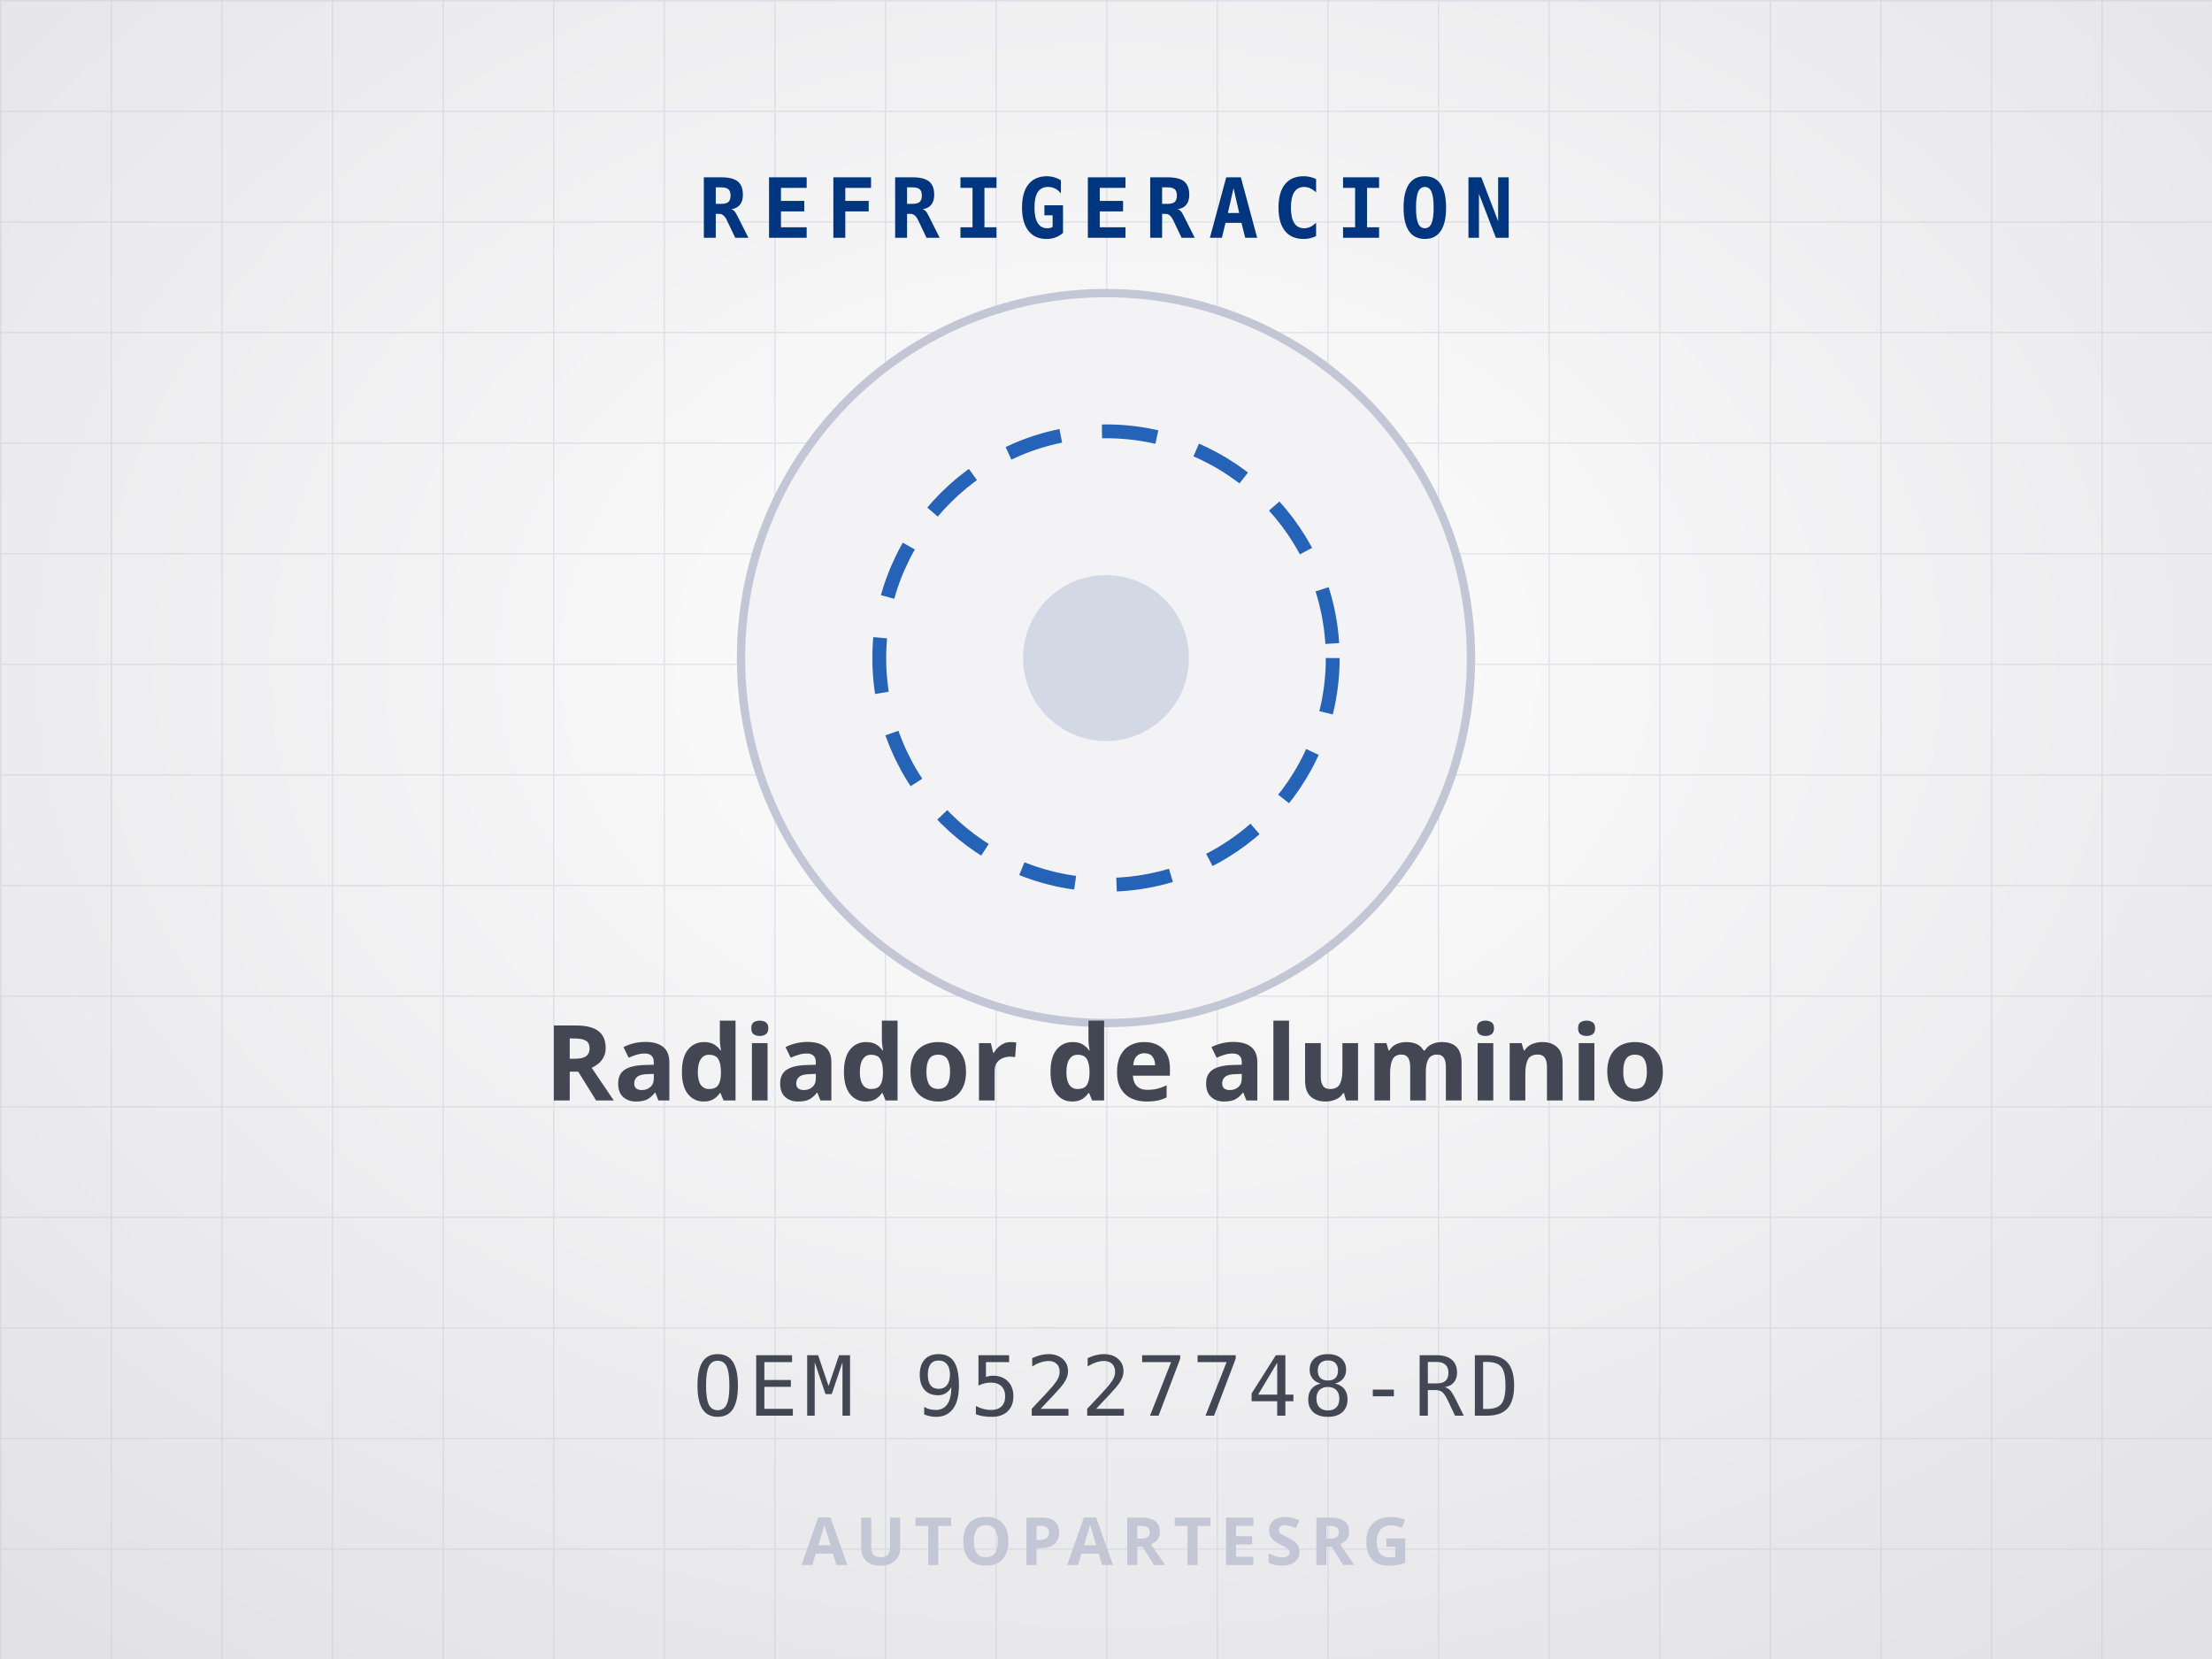
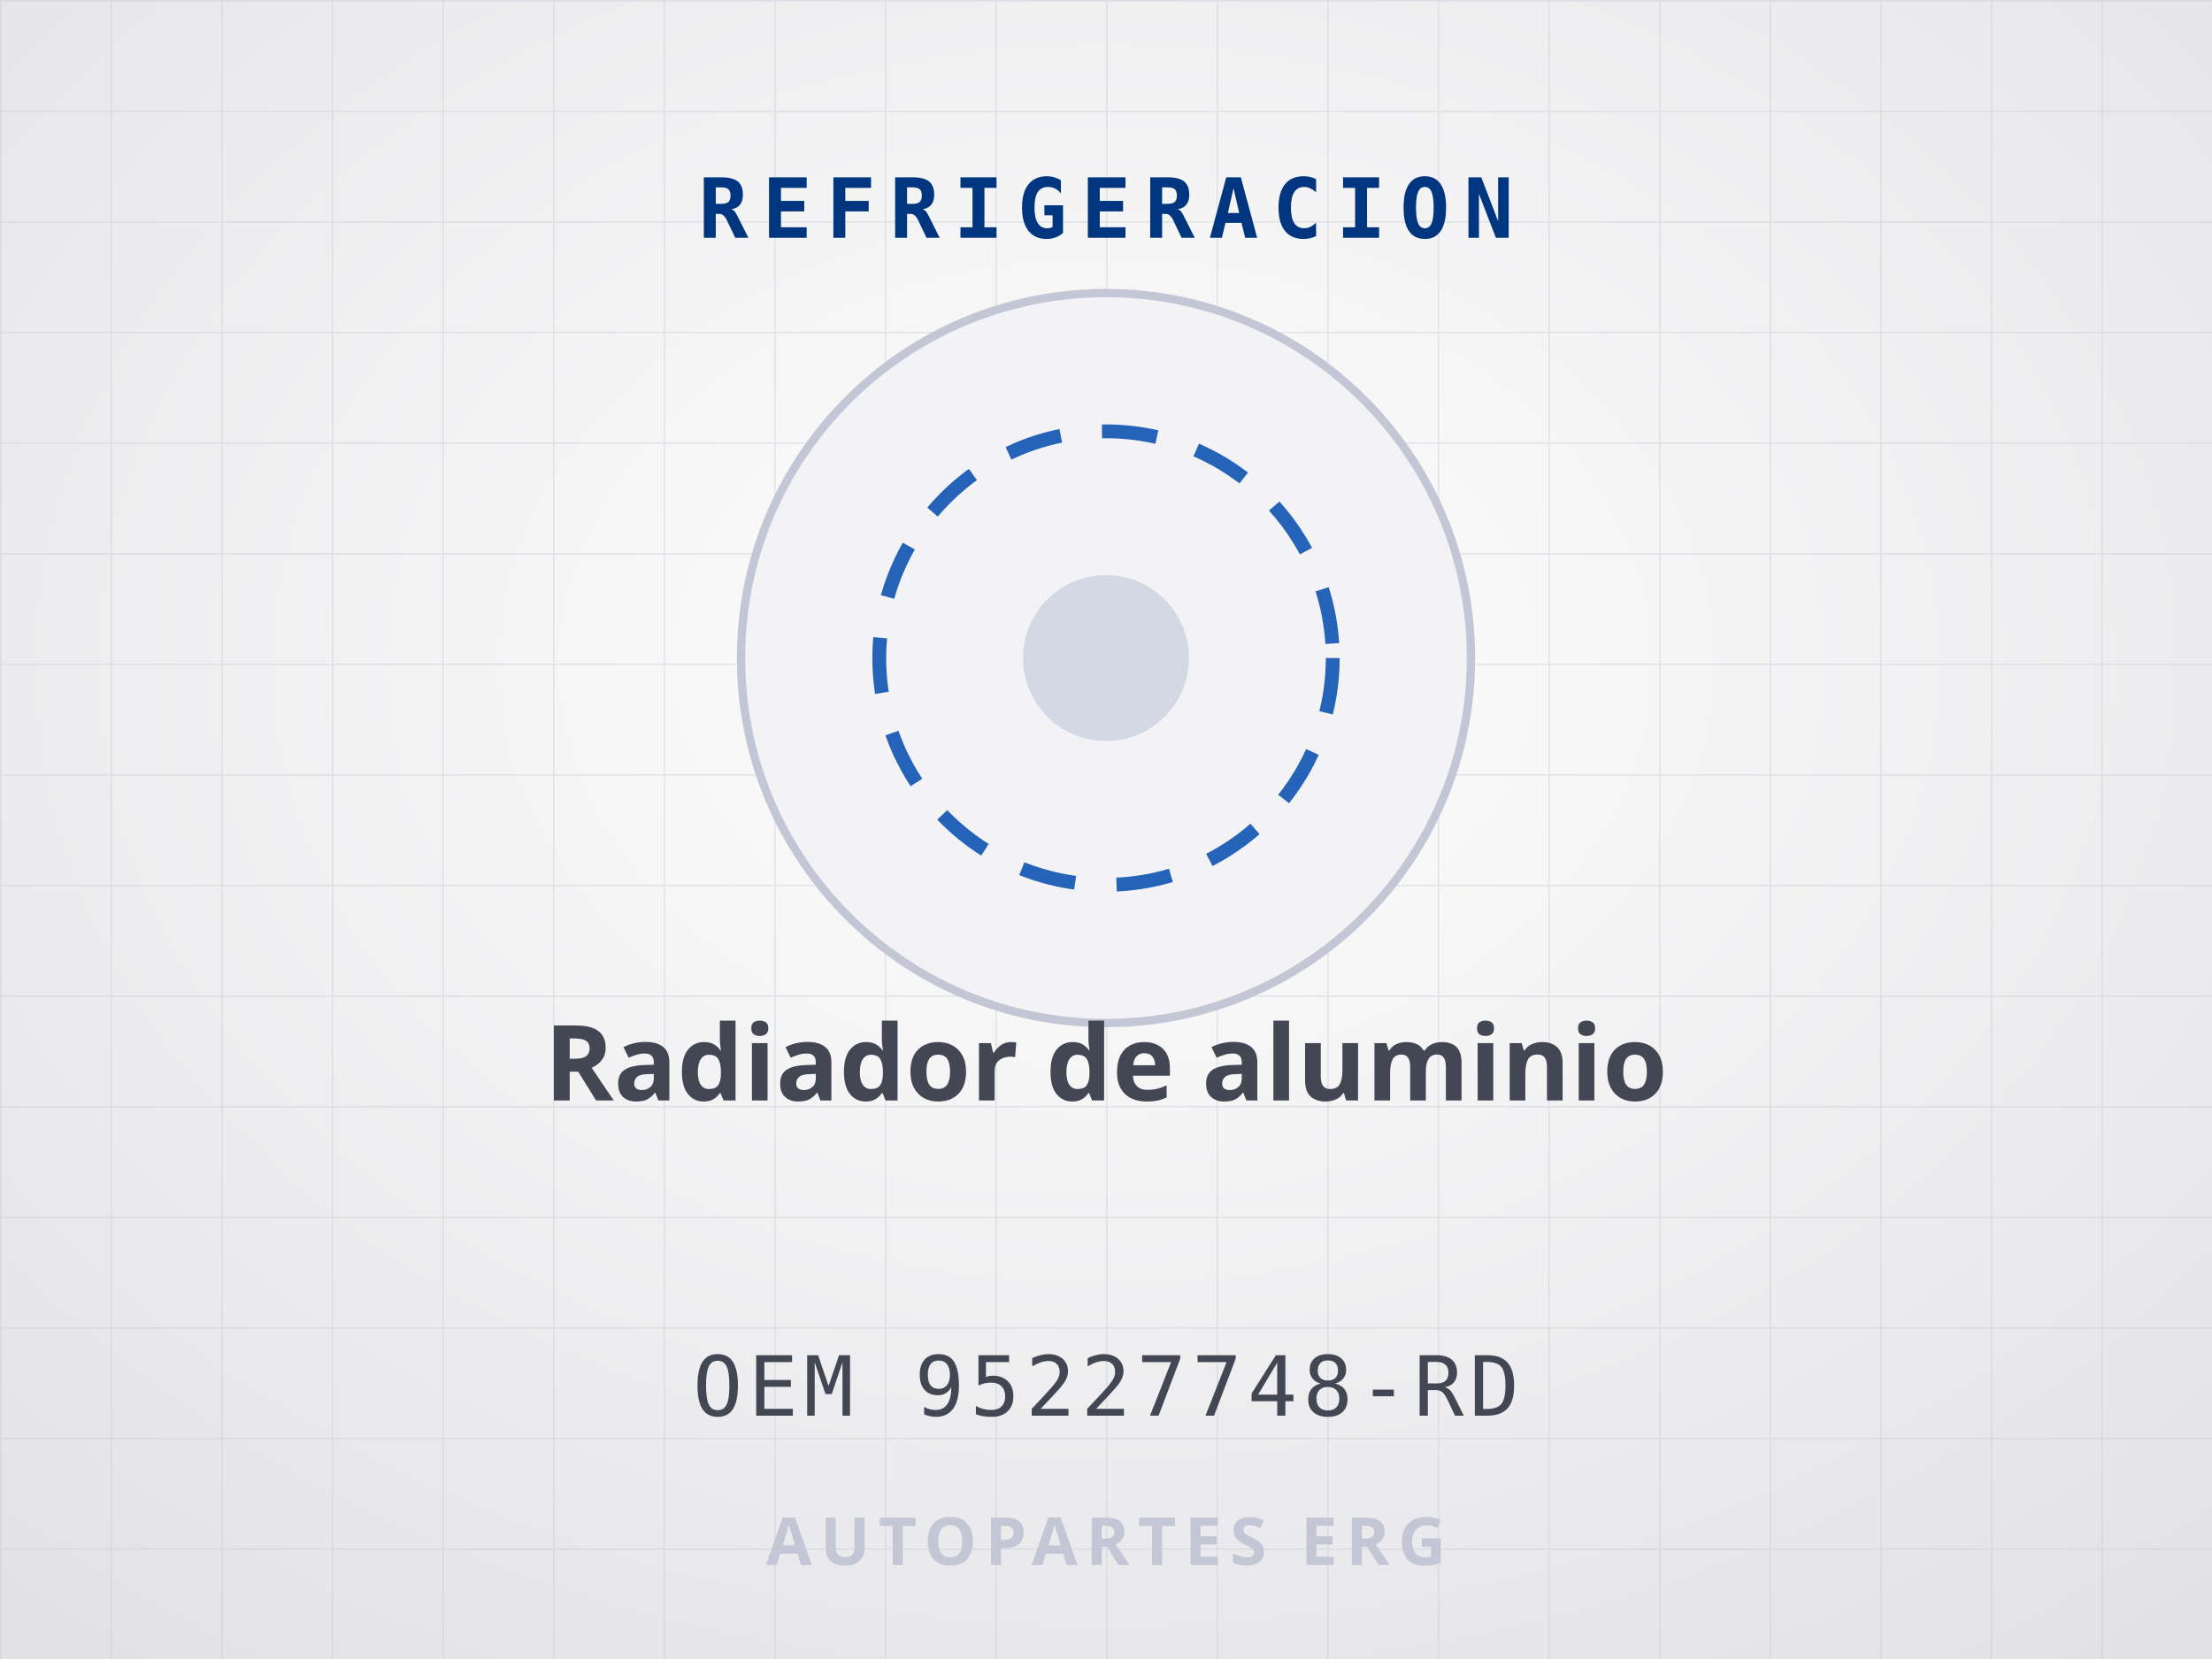
<svg xmlns="http://www.w3.org/2000/svg" viewBox="0 0 800 600" width="800" height="600" role="img">
  <defs>
    <radialGradient id="v" cx="0.5" cy="0.4" r="0.75">
      <stop offset="0" stop-color="#ffffff" />
      <stop offset="1" stop-color="#e2e2e5" />
    </radialGradient>
    <pattern id="r" width="40" height="40" patternUnits="userSpaceOnUse">
      <path d="M40 0H0V40" fill="none" stroke="#c3c6d5" stroke-opacity="0.4" stroke-width="1" />
    </pattern>
  </defs>
  <rect width="800" height="600" fill="url(#v)" />
  <rect width="800" height="600" fill="url(#r)" />
  <circle cx="400" cy="238" r="132" fill="#f3f3f6" stroke="#c3c6d5" stroke-width="3" />
  <circle cx="400" cy="238" r="82" fill="none" stroke="#004aad" stroke-width="5" stroke-dasharray="20 15" stroke-opacity="0.85" />
  <circle cx="400" cy="238" r="30" fill="#00357f" fill-opacity="0.14" />
  <text x="400" y="86" text-anchor="middle" font-family="'JetBrains Mono',ui-monospace,monospace" font-size="30" font-weight="700" fill="#00357f" letter-spacing="5">REFRIGERACION</text>
  <text x="400" y="398" text-anchor="middle" font-family="'Hanken Grotesk',system-ui,sans-serif" font-size="38" font-weight="600" fill="#434653">Radiador de aluminio</text>
  <text x="400" y="512" text-anchor="middle" font-family="'JetBrains Mono',ui-monospace,monospace" font-size="30" fill="#434653" letter-spacing="2">OEM 95227748-RD</text>
-   <text x="400" y="566" text-anchor="middle" font-family="'Hanken Grotesk',system-ui,sans-serif" font-size="24" font-weight="700" fill="#c3c6d5" letter-spacing="3">AUTOPARTESRG</text>
+   <text x="400" y="566" text-anchor="middle" font-family="'Hanken Grotesk',system-ui,sans-serif" font-size="24" font-weight="700" fill="#c3c6d5" letter-spacing="3">AUTOPARTES ERG</text>
</svg>
